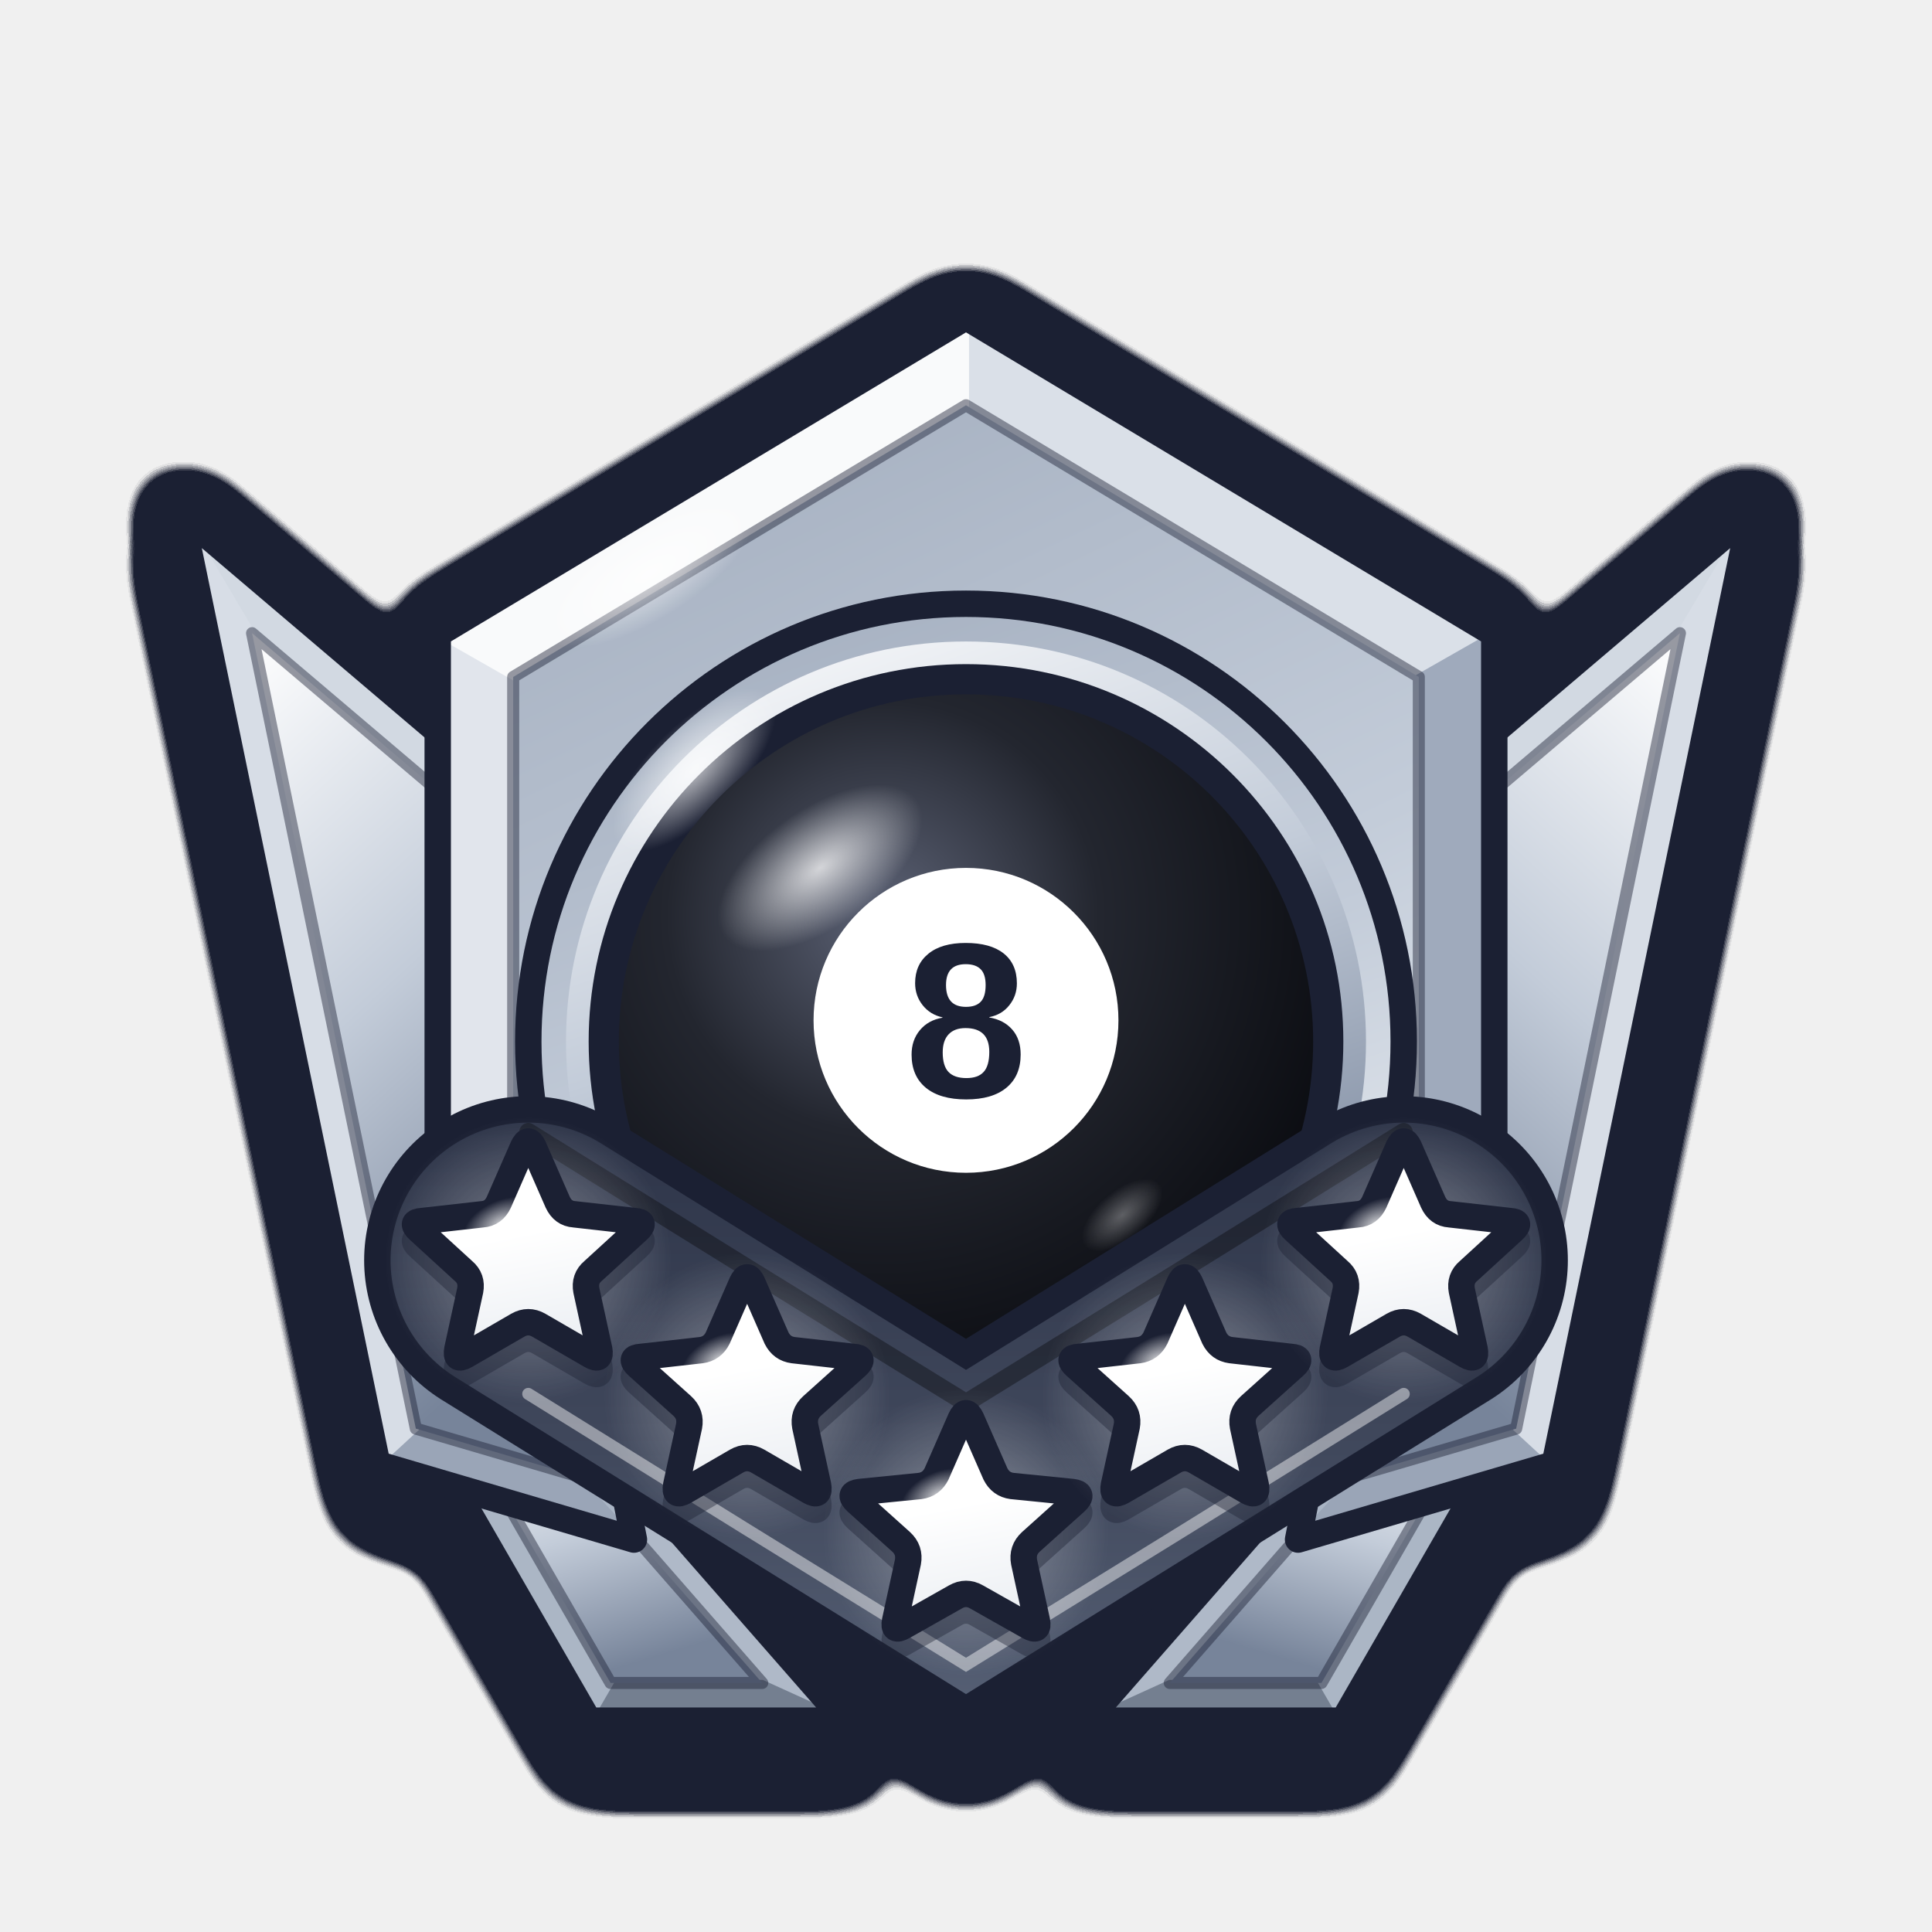
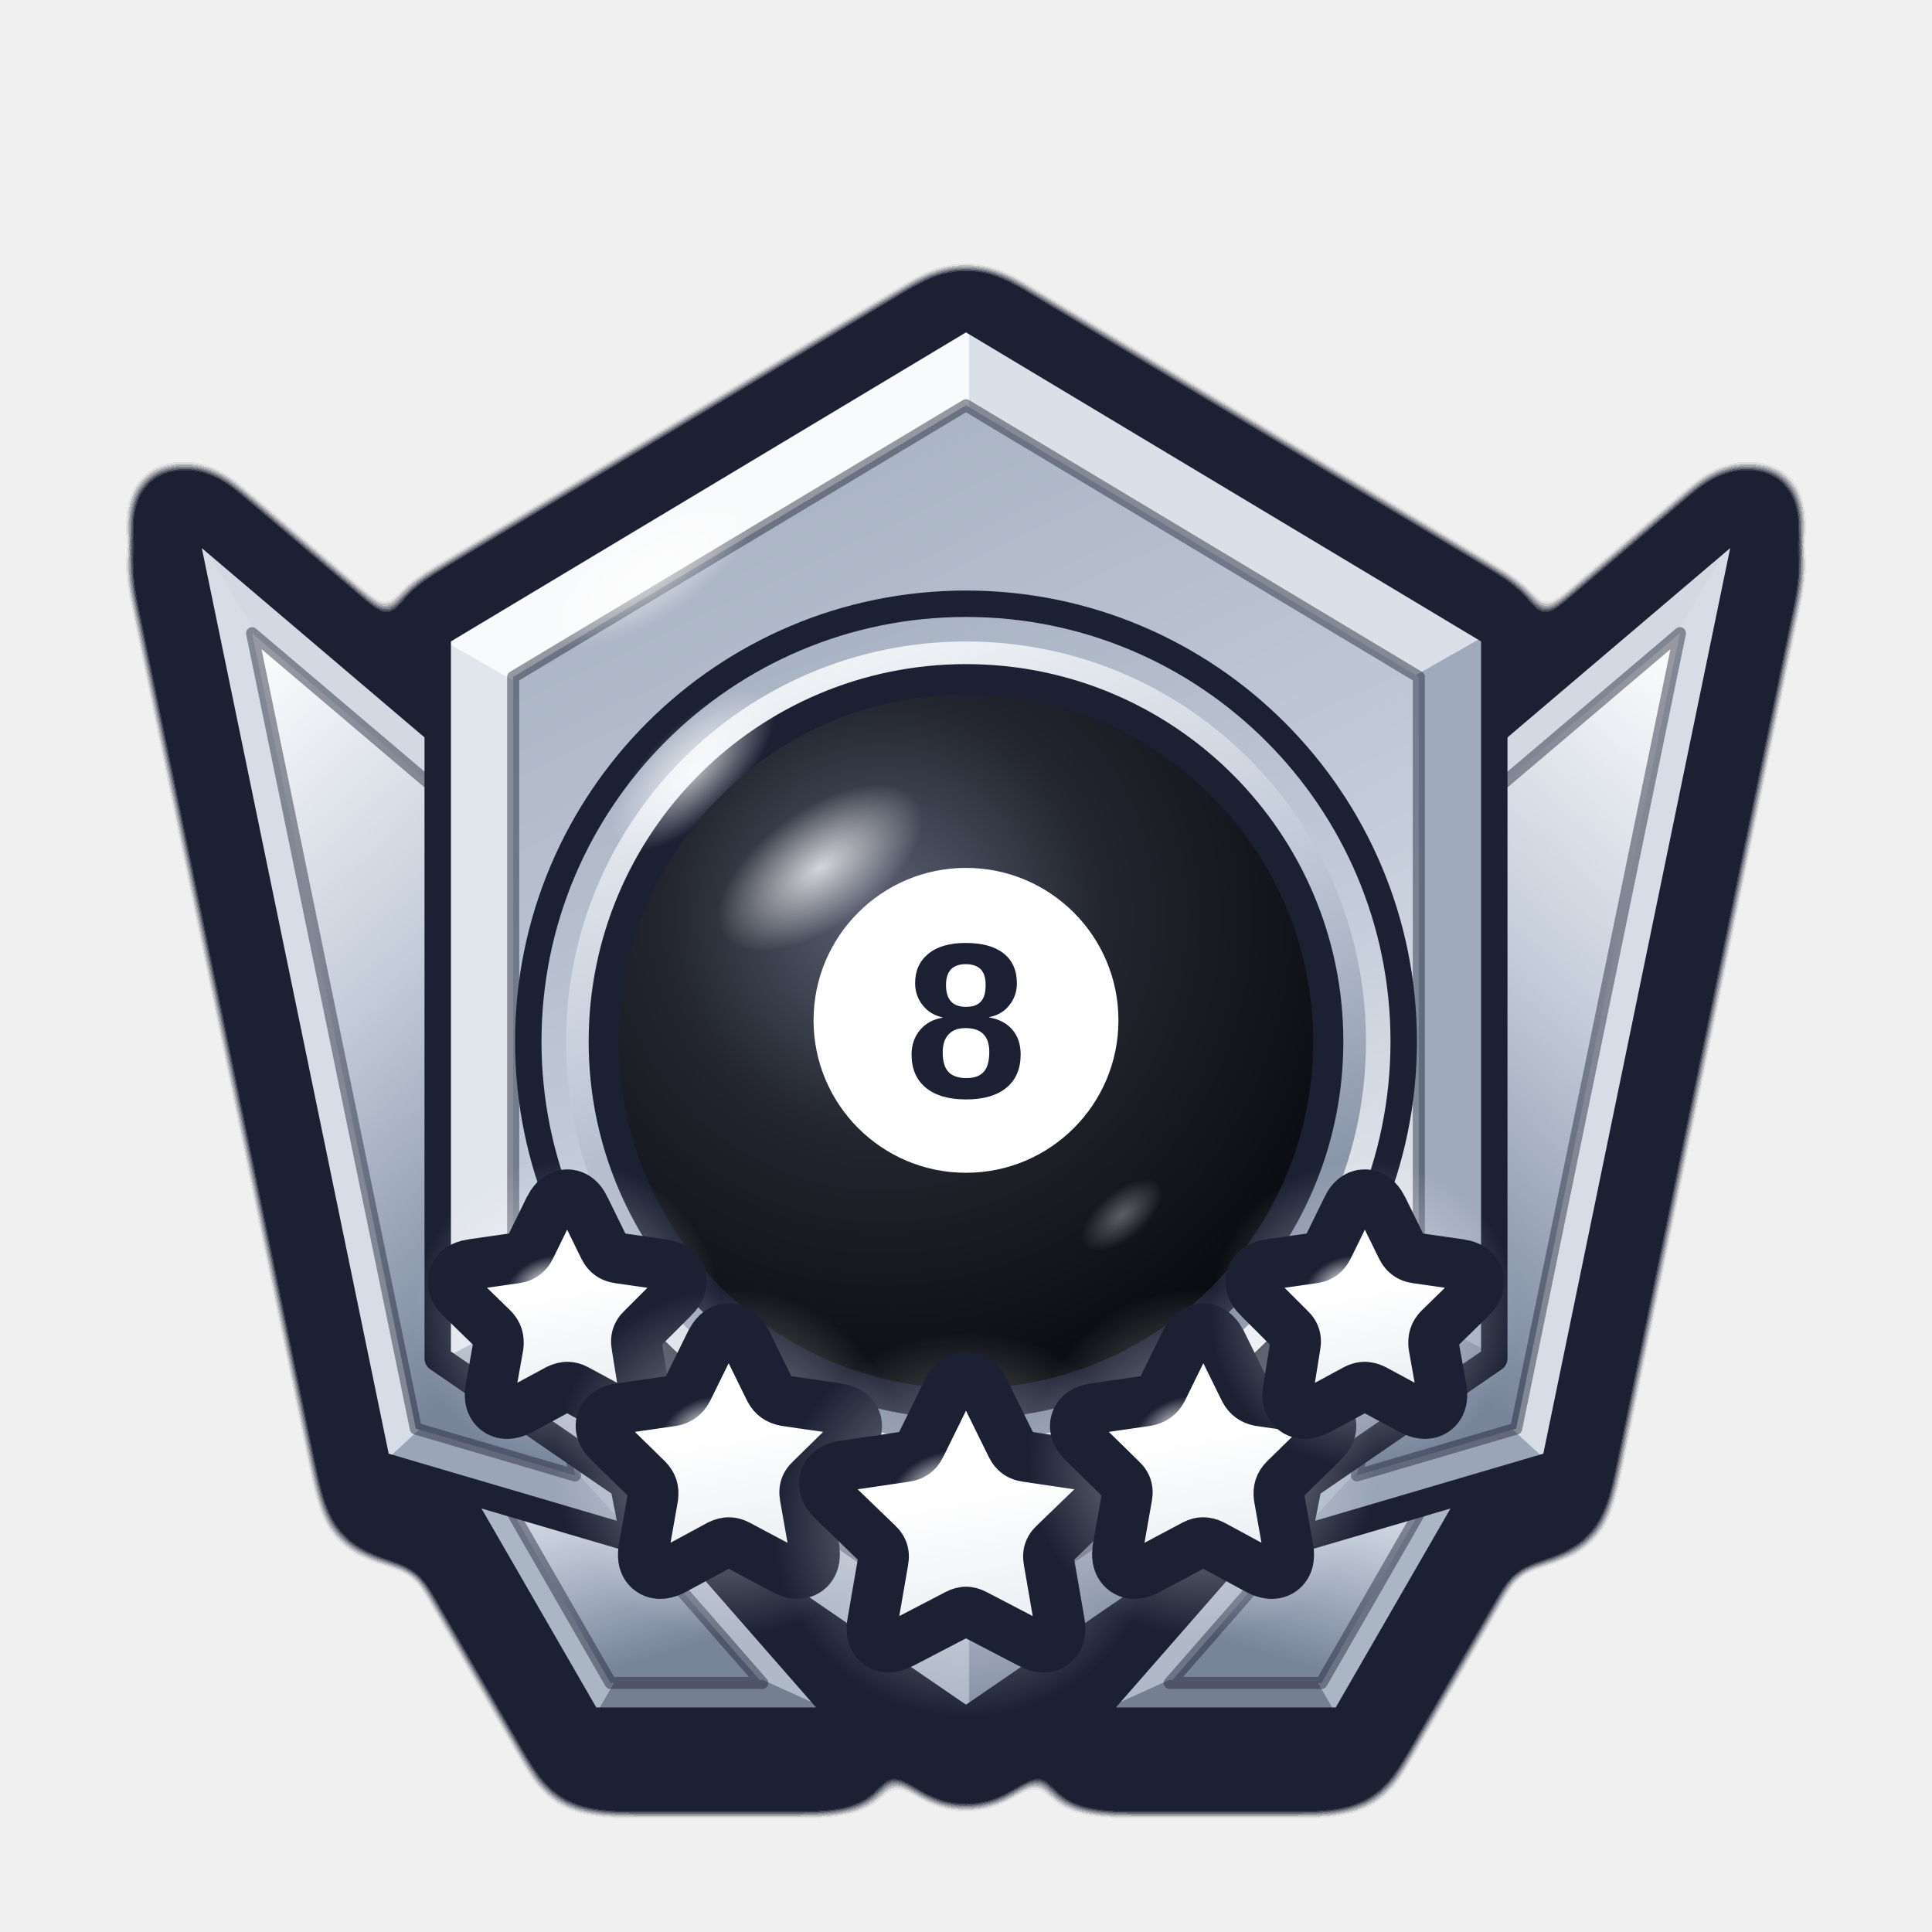
<svg xmlns="http://www.w3.org/2000/svg" width="512" height="512" viewBox="0 0 256 256">
  <defs>
    <linearGradient id="blue" x1="0" y1="0" x2="0.35" y2="1">
      <stop offset="0" stop-color="#9ED3FF" />
      <stop offset="0.45" stop-color="#3B9BFF" />
      <stop offset="1" stop-color="#1F6BD0" />
    </linearGradient>
    <linearGradient id="green" x1="0" y1="0" x2="0.35" y2="1">
      <stop offset="0" stop-color="#A8F5BE" />
      <stop offset="0.45" stop-color="#3DD66B" />
      <stop offset="1" stop-color="#1E9E47" />
    </linearGradient>
    <linearGradient id="red" x1="0" y1="0" x2="0.35" y2="1">
      <stop offset="0" stop-color="#FFA3A3" />
      <stop offset="0.45" stop-color="#FF4D4D" />
      <stop offset="1" stop-color="#C9283A" />
    </linearGradient>
    <linearGradient id="gold" x1="0" y1="0" x2="0.35" y2="1">
      <stop offset="0" stop-color="#FFF1A0" />
      <stop offset="0.45" stop-color="#FFC928" />
      <stop offset="1" stop-color="#DB8E00" />
    </linearGradient>
    <linearGradient id="wood" x1="0" y1="0" x2="0.35" y2="1">
      <stop offset="0" stop-color="#FFD9A0" />
      <stop offset="0.45" stop-color="#E7A35C" />
      <stop offset="1" stop-color="#A8622A" />
    </linearGradient>
    <linearGradient id="darkwood" x1="0" y1="0" x2="0.35" y2="1">
      <stop offset="0" stop-color="#C07A45" />
      <stop offset="0.45" stop-color="#8A4B22" />
      <stop offset="1" stop-color="#5E3014" />
    </linearGradient>
    <linearGradient id="white" x1="0" y1="0" x2="0.35" y2="1">
      <stop offset="0" stop-color="#FFFFFF" />
      <stop offset="0.45" stop-color="#F4F8FF" />
      <stop offset="1" stop-color="#C9D6EA" />
    </linearGradient>
    <linearGradient id="grey" x1="0" y1="0" x2="0.35" y2="1">
      <stop offset="0" stop-color="#E4E9F2" />
      <stop offset="0.45" stop-color="#AEB8C8" />
      <stop offset="1" stop-color="#7B869A" />
    </linearGradient>
    <linearGradient id="steel" x1="0" y1="0" x2="0.35" y2="1">
      <stop offset="0" stop-color="#D8E6F7" />
      <stop offset="0.45" stop-color="#9FB2CC" />
      <stop offset="1" stop-color="#6A7D98" />
    </linearGradient>
    <linearGradient id="cloth" x1="0" y1="0" x2="0.35" y2="1">
      <stop offset="0" stop-color="#6FE08E" />
      <stop offset="0.45" stop-color="#2FA24F" />
      <stop offset="1" stop-color="#1C7A37" />
    </linearGradient>
    <linearGradient id="sad" x1="0" y1="0" x2="0.35" y2="1">
      <stop offset="0" stop-color="#C4D4EE" />
      <stop offset="0.45" stop-color="#8EA3C7" />
      <stop offset="1" stop-color="#5E7299" />
    </linearGradient>
    <linearGradient id="purple" x1="0" y1="0" x2="0.35" y2="1">
      <stop offset="0" stop-color="#D7B8FF" />
      <stop offset="0.45" stop-color="#A259FF" />
      <stop offset="1" stop-color="#6E2FD0" />
    </linearGradient>
    <radialGradient id="shine" cx="0.5" cy="0.5" r="0.5">
      <stop offset="0" stop-color="#FFFFFF" stop-opacity="0.9" />
      <stop offset="1" stop-color="#FFFFFF" stop-opacity="0" />
    </radialGradient>
    <filter id="ink" x="-30%" y="-30%" width="160%" height="160%" color-interpolation-filters="sRGB">
      <feGaussianBlur in="SourceAlpha" stdDeviation="6.92" result="blur" />
      <feComponentTransfer in="blur" result="grown">
        <feFuncA type="linear" slope="7" intercept="-0.35" />
      </feComponentTransfer>
      <feOffset in="grown" dy="6" result="lip" />
      <feMerge result="both">
        <feMergeNode in="lip" />
        <feMergeNode in="grown" />
      </feMerge>
      <feFlood flood-color="#1B2033" />
      <feComposite in2="both" operator="in" result="outline" />
      <feMerge>
        <feMergeNode in="outline" />
        <feMergeNode in="SourceGraphic" />
      </feMerge>
    </filter>
  </defs>
  <defs>
    <filter id="badgeInk" x="-20%" y="-20%" width="140%" height="140%" color-interpolation-filters="sRGB">
      <feGaussianBlur in="SourceAlpha" stdDeviation="3.2" result="blur" />
      <feComponentTransfer in="blur" result="grown">
        <feFuncA type="linear" slope="40" intercept="-0.716" />
      </feComponentTransfer>
      <feOffset in="grown" dy="5" result="lip" />
      <feMerge result="both">
        <feMergeNode in="lip" />
        <feMergeNode in="grown" />
      </feMerge>
      <feFlood flood-color="#1B2033" />
      <feComposite in2="both" operator="in" result="outline" />
      <feMerge>
        <feMergeNode in="outline" />
        <feMergeNode in="SourceGraphic" />
      </feMerge>
    </filter>
  </defs>
  <defs>
    <linearGradient id="m" x1="0" y1="0" x2="0.35" y2="1">
      <stop offset="0.00" stop-color="#FFFFFF" />
      <stop offset="0.50" stop-color="#C3CCD9" />
      <stop offset="1.00" stop-color="#77849A" />
    </linearGradient>
    <linearGradient id="r" x1="0" y1="0" x2="0.35" y2="1">
      <stop offset="0.00" stop-color="#A1ACBD" />
      <stop offset="0.60" stop-color="#C3CCD9" />
      <stop offset="1.00" stop-color="#E7EBF0" />
    </linearGradient>
    <linearGradient id="w" x1="0" y1="0" x2="0.35" y2="1">
      <stop offset="0.00" stop-color="#EAEDF2" />
      <stop offset="0.55" stop-color="#C3CCD9" />
      <stop offset="1.00" stop-color="#77849A" />
    </linearGradient>
    <linearGradient id="c" x1="0" y1="0" x2="0.3" y2="1">
      <stop offset="0.00" stop-color="#FFFFFF" />
      <stop offset="0.55" stop-color="#DEE3EA" />
      <stop offset="1.00" stop-color="#C3CCD9" />
    </linearGradient>
    <linearGradient id="s" x1="0" y1="0" x2="0.2" y2="1">
      <stop offset="0.00" stop-color="#FFFFFF" />
      <stop offset="0.50" stop-color="#FFFFFF" />
      <stop offset="1.00" stop-color="#EDF0F4" />
    </linearGradient>
    <linearGradient id="g" x1="0" y1="0" x2="0.35" y2="1">
      <stop offset="0.00" stop-color="#FFF3A6" />
      <stop offset="0.50" stop-color="#FFC928" />
      <stop offset="1.00" stop-color="#C97F00" />
    </linearGradient>
    <linearGradient id="gr" x1="0" y1="0" x2="0.35" y2="1">
      <stop offset="0.00" stop-color="#E7A816" />
      <stop offset="0.60" stop-color="#FFC928" />
      <stop offset="1.00" stop-color="#FFE274" />
    </linearGradient>
    <radialGradient id="ball" cx="0.38" cy="0.32" r="0.78">
      <stop offset="0" stop-color="#5C6275" />
      <stop offset="0.4" stop-color="#23262F" />
      <stop offset="1" stop-color="#06070B" />
    </radialGradient>
  </defs>
  <g filter="url(#badgeInk)">
    <path d="M48.0 176.0 L84.0 196.0 L80.8 199.9 L61.4 189.1 Z" fill="#C0C8D4" stroke="#C0C8D4" stroke-width="0.8" />
    <path d="M84.0 196.0 L112.0 228.0 L101.0 223.0 L80.8 199.9 Z" fill="#AFB9C8" stroke="#AFB9C8" stroke-width="0.8" />
    <path d="M112.0 228.0 L78.0 228.0 L80.9 223.0 L101.0 223.0 Z" fill="#747F90" stroke="#747F90" stroke-width="0.8" />
    <path d="M78.0 228.0 L48.0 176.0 L61.4 189.1 L80.9 223.0 Z" fill="#ABB6C5" stroke="#ABB6C5" stroke-width="0.8" />
    <path d="M61.4 189.1 L80.8 199.9 L101.0 223.0 L80.9 223.0 Z" fill="url(#m)" />
    <path d="M61.4 189.1 L80.8 199.9 L101.0 223.0 L80.9 223.0 Z" fill="none" stroke="#1B2033" stroke-width="1.6" stroke-opacity="0.45" stroke-linejoin="round" />
    <path d="M48.0 176.0 L84.0 196.0 L112.0 228.0 L78.0 228.0 Z" fill="none" stroke="#1B2033" stroke-width="3.5" stroke-linejoin="round" />
    <path d="M24.0 68.0 L64.0 102.0 L58.5 105.2 L33.4 83.9 Z" fill="#D2D9E2" stroke="#D2D9E2" stroke-width="0.8" />
    <path d="M64.0 102.0 L84.0 204.0 L76.2 195.5 L58.5 105.2 Z" fill="#AAB5C5" stroke="#AAB5C5" stroke-width="0.8" />
    <path d="M84.0 204.0 L50.0 194.0 L55.1 189.3 L76.2 195.5 Z" fill="#9AA5B7" stroke="#9AA5B7" stroke-width="0.8" />
    <path d="M50.0 194.0 L24.0 68.0 L33.4 83.9 L55.1 189.3 Z" fill="#D7DDE6" stroke="#D7DDE6" stroke-width="0.8" />
    <path d="M33.4 83.9 L58.5 105.2 L76.2 195.5 L55.1 189.3 Z" fill="url(#m)" />
    <path d="M33.4 83.9 L58.5 105.2 L76.2 195.5 L55.1 189.3 Z" fill="none" stroke="#1B2033" stroke-width="1.6" stroke-opacity="0.45" stroke-linejoin="round" />
    <path d="M24.0 68.0 L64.0 102.0 L84.0 204.0 L50.0 194.0 Z" fill="none" stroke="#1B2033" stroke-width="3.5" stroke-linejoin="round" />
    <g transform="matrix(-1 0 0 1 256 0)">
      <path d="M48.0 176.0 L84.0 196.0 L80.8 199.9 L61.4 189.1 Z" fill="#C0C8D4" stroke="#C0C8D4" stroke-width="0.8" />
      <path d="M84.0 196.0 L112.0 228.0 L101.0 223.0 L80.8 199.9 Z" fill="#AFB9C8" stroke="#AFB9C8" stroke-width="0.8" />
      <path d="M112.0 228.0 L78.0 228.0 L80.9 223.0 L101.0 223.0 Z" fill="#747F90" stroke="#747F90" stroke-width="0.8" />
      <path d="M78.0 228.0 L48.0 176.0 L61.4 189.1 L80.9 223.0 Z" fill="#ABB6C5" stroke="#ABB6C5" stroke-width="0.8" />
      <path d="M61.4 189.1 L80.8 199.9 L101.0 223.0 L80.9 223.0 Z" fill="url(#m)" />
      <path d="M61.4 189.1 L80.8 199.9 L101.0 223.0 L80.9 223.0 Z" fill="none" stroke="#1B2033" stroke-width="1.6" stroke-opacity="0.45" stroke-linejoin="round" />
      <path d="M48.0 176.0 L84.0 196.0 L112.0 228.0 L78.0 228.0 Z" fill="none" stroke="#1B2033" stroke-width="3.5" stroke-linejoin="round" />
      <path d="M24.0 68.0 L64.0 102.0 L58.5 105.2 L33.4 83.9 Z" fill="#D2D9E2" stroke="#D2D9E2" stroke-width="0.8" />
      <path d="M64.0 102.0 L84.0 204.0 L76.2 195.5 L58.5 105.2 Z" fill="#AAB5C5" stroke="#AAB5C5" stroke-width="0.8" />
      <path d="M84.0 204.0 L50.0 194.0 L55.1 189.3 L76.2 195.5 Z" fill="#9AA5B7" stroke="#9AA5B7" stroke-width="0.8" />
      <path d="M50.0 194.0 L24.0 68.0 L33.4 83.9 L55.1 189.3 Z" fill="#D7DDE6" stroke="#D7DDE6" stroke-width="0.8" />
      <path d="M33.4 83.9 L58.5 105.2 L76.2 195.5 L55.1 189.3 Z" fill="url(#m)" />
      <path d="M33.4 83.9 L58.5 105.2 L76.2 195.5 L55.1 189.3 Z" fill="none" stroke="#1B2033" stroke-width="1.6" stroke-opacity="0.45" stroke-linejoin="round" />
      <path d="M24.0 68.0 L64.0 102.0 L84.0 204.0 L50.0 194.0 Z" fill="none" stroke="#1B2033" stroke-width="3.5" stroke-linejoin="round" />
    </g>
    <path d="M128.0 42.0 L198.0 84.0 L188.0 89.7 L128.0 53.7 Z" fill="#DAE0E8" stroke="#DAE0E8" stroke-width="0.8" />
    <path d="M198.0 84.0 L198.0 180.0 L188.0 174.7 L188.0 89.7 Z" fill="#9FAABC" stroke="#9FAABC" stroke-width="0.8" />
    <path d="M198.0 180.0 L128.0 228.0 L128.0 215.9 L188.0 174.7 Z" fill="#838FA4" stroke="#838FA4" stroke-width="0.8" />
    <path d="M128.0 228.0 L58.0 180.0 L68.0 174.7 L128.0 215.9 Z" fill="#ABB5C5" stroke="#ABB5C5" stroke-width="0.8" />
    <path d="M58.0 180.0 L58.0 84.0 L68.0 89.7 L68.0 174.7 Z" fill="#E1E5EC" stroke="#E1E5EC" stroke-width="0.8" />
    <path d="M58.0 84.0 L128.0 42.0 L128.0 53.7 L68.0 89.7 Z" fill="#F9FAFB" stroke="#F9FAFB" stroke-width="0.8" />
    <path d="M128.0 53.7 L188.0 89.7 L188.0 174.7 L128.0 215.9 L68.0 174.7 L68.0 89.7 Z" fill="url(#r)" />
    <path d="M128.0 53.7 L188.0 89.7 L188.0 174.7 L128.0 215.9 L68.0 174.7 L68.0 89.7 Z" fill="none" stroke="#1B2033" stroke-width="1.6" stroke-opacity="0.45" stroke-linejoin="round" />
    <path d="M128.0 42.0 L198.0 84.0 L198.0 180.0 L128.0 228.0 L58.0 180.0 L58.0 84.0 Z" fill="none" stroke="#1B2033" stroke-width="3.5" stroke-linejoin="round" />
    <ellipse cx="86" cy="76" rx="16" ry="6" fill="url(#shine)" opacity="0.75" transform="rotate(-32 86 76)" />
    <circle cx="128" cy="138" r="58" fill="url(#r)" stroke="#1B2033" stroke-width="3.5" />
    <circle cx="128" cy="138" r="53" fill="url(#m)" />
    <circle cx="128" cy="138" r="50" fill="#1B2033" />
    <ellipse cx="92" cy="102" rx="14" ry="6" fill="url(#shine)" opacity="0.8" transform="rotate(-45 92 102)" />
    <circle cx="128" cy="138" r="46" fill="url(#ball)" />
    <circle cx="128.0" cy="135.2" r="20.2" fill="#FFFFFF" />
    <text x="128.0" y="145.4" font-family="Arial Black, Arial, sans-serif" font-weight="900" font-size="29.3" text-anchor="middle" fill="#1B2033">8</text>
    <ellipse cx="108.68" cy="115.0" rx="15.64" ry="7.82" fill="url(#shine)" opacity="0.85" transform="rotate(-35 108.68 115.0)" />
    <ellipse cx="148.7" cy="161.0" rx="6.44" ry="3.22" fill="url(#shine)" opacity="0.35" transform="rotate(-40 148.7 161.0)" />
    <defs>
-       <linearGradient id="tray" gradientUnits="userSpaceOnUse" x1="0" y1="147.0" x2="0" y2="229.0">
-         <stop offset="0" stop-color="#2D3448" />
-         <stop offset="0.55" stop-color="#40485C" />
-         <stop offset="1" stop-color="#576176" />
-       </linearGradient>
      <radialGradient id="glow">
-         <stop offset="0" stop-color="#FFFFFF" stop-opacity="0.5" />
+         <stop offset="0" stop-color="#FFFFFF" stop-opacity="0.55" />
        <stop offset="1" stop-color="#FFFFFF" stop-opacity="0" />
      </radialGradient>
    </defs>
-     <path d="M70.0 167.0 L99.0 185.0 L128.0 203.0 L157.0 185.0 L186.0 167.0" fill="none" stroke-linecap="round" stroke-linejoin="miter" stroke-miterlimit="4" stroke="#1B2033" stroke-width="43.5" />
-     <path d="M70.0 167.0 L99.0 185.0 L128.0 203.0 L157.0 185.0 L186.0 167.0" fill="none" stroke-linecap="round" stroke-linejoin="miter" stroke-miterlimit="4" stroke="url(#tray)" stroke-width="36.5" />
-     <path d="M70.0 184.7 L99.0 202.7 L128.0 220.6 L157.0 202.7 L186.0 184.7" fill="none" stroke="#FFFFFF" stroke-width="1.6" stroke-opacity="0.45" stroke-linecap="round" />
-     <path d="M70.0 150.0 L99.0 168.0 L128.0 185.9 L157.0 168.0 L186.0 150.0" fill="none" stroke="#000000" stroke-width="2.4" stroke-opacity="0.35" stroke-linecap="round" />
-     <circle cx="70.0" cy="167.0" r="19.0" fill="url(#glow)" opacity="0.8" />
-     <path opacity="0.4" d="M69.3 154.2 Q70.0 152.7 70.7 154.2 L73.9 161.5 Q74.6 163.0 76.1 163.1 L84.1 164.0 Q85.7 164.1 84.5 165.2 L78.6 170.6 Q77.4 171.6 77.7 173.2 L79.4 181.0 Q79.7 182.6 78.3 181.8 L71.4 177.8 Q70.0 177.0 68.6 177.8 L61.7 181.8 Q60.3 182.6 60.6 181.0 L62.3 173.2 Q62.6 171.6 61.4 170.6 L55.5 165.2 Q54.3 164.1 55.9 164.0 L63.9 163.1 Q65.4 163.0 66.1 161.5 Z" fill="#000000" stroke="#1B2033" stroke-width="3.5" stroke-linejoin="round" />
-     <ellipse cx="66.37" cy="164.29" rx="5.28" ry="2.97" fill="url(#shine)" opacity="0.85" transform="rotate(-25 66.37 164.29)" />
-     <path d="M69.3 152.0 Q70.0 150.5 70.7 152.0 L73.9 159.3 Q74.6 160.8 76.1 160.9 L84.1 161.8 Q85.7 161.9 84.5 163.0 L78.6 168.4 Q77.4 169.4 77.7 171.0 L79.4 178.8 Q79.7 180.4 78.3 179.6 L71.4 175.6 Q70.0 174.8 68.6 175.6 L61.7 179.6 Q60.3 180.4 60.6 178.8 L62.3 171.0 Q62.6 169.4 61.4 168.4 L55.5 163.0 Q54.3 161.9 55.9 161.8 L63.9 160.9 Q65.4 160.8 66.1 159.3 Z" fill="url(#s)" stroke="#1B2033" stroke-width="3.5" stroke-linejoin="round" />
-     <ellipse cx="66.37" cy="162.09" rx="5.28" ry="2.97" fill="url(#shine)" opacity="0.85" transform="rotate(-25 66.37 162.09)" />
-     <circle cx="99.0" cy="185.0" r="19.0" fill="url(#glow)" opacity="0.8" />
-     <path opacity="0.4" d="M98.3 172.2 Q99.0 170.7 99.7 172.2 L102.9 179.5 Q103.6 180.9 105.1 181.1 L113.1 182.0 Q114.7 182.1 113.5 183.2 L107.6 188.5 Q106.4 189.6 106.7 191.2 L108.4 199.0 Q108.7 200.6 107.3 199.8 L100.4 195.8 Q99.0 195.0 97.6 195.8 L90.7 199.8 Q89.3 200.6 89.6 199.0 L91.3 191.2 Q91.6 189.6 90.4 188.5 L84.5 183.2 Q83.3 182.1 84.9 182.0 L92.9 181.1 Q94.4 180.9 95.1 179.5 Z" fill="#000000" stroke="#1B2033" stroke-width="3.5" stroke-linejoin="round" />
-     <ellipse cx="95.37" cy="182.27" rx="5.28" ry="2.97" fill="url(#shine)" opacity="0.85" transform="rotate(-25 95.37 182.27)" />
-     <path d="M98.3 170.0 Q99.0 168.5 99.7 170.0 L102.9 177.3 Q103.6 178.7 105.1 178.9 L113.1 179.8 Q114.7 179.9 113.5 181.0 L107.6 186.3 Q106.4 187.4 106.7 189.0 L108.4 196.8 Q108.7 198.4 107.3 197.6 L100.4 193.6 Q99.0 192.8 97.6 193.6 L90.7 197.6 Q89.3 198.4 89.6 196.8 L91.3 189.0 Q91.6 187.4 90.4 186.3 L84.5 181.0 Q83.3 179.9 84.9 179.8 L92.9 178.9 Q94.4 178.7 95.1 177.3 Z" fill="url(#s)" stroke="#1B2033" stroke-width="3.5" stroke-linejoin="round" />
-     <ellipse cx="95.37" cy="180.07" rx="5.28" ry="2.97" fill="url(#shine)" opacity="0.85" transform="rotate(-25 95.37 180.07)" />
-     <circle cx="128.0" cy="203.0" r="19.0" fill="url(#glow)" opacity="0.8" />
-     <path opacity="0.4" d="M127.3 190.2 Q128.0 188.7 128.7 190.2 L131.9 197.5 Q132.6 198.9 134.1 199.1 L142.1 199.9 Q143.7 200.1 142.5 201.2 L136.6 206.5 Q135.4 207.6 135.7 209.2 L137.4 217.0 Q137.7 218.5 136.3 217.7 L129.4 213.8 Q128.0 213.0 126.6 213.8 L119.7 217.7 Q118.3 218.5 118.6 217.0 L120.3 209.2 Q120.6 207.6 119.4 206.5 L113.5 201.2 Q112.3 200.1 113.9 199.9 L121.9 199.1 Q123.4 198.9 124.1 197.5 Z" fill="#000000" stroke="#1B2033" stroke-width="3.5" stroke-linejoin="round" />
-     <ellipse cx="124.37" cy="200.25" rx="5.28" ry="2.97" fill="url(#shine)" opacity="0.85" transform="rotate(-25 124.37 200.25)" />
-     <path d="M127.3 188.0 Q128.0 186.5 128.7 188.0 L131.9 195.3 Q132.6 196.7 134.1 196.9 L142.1 197.7 Q143.7 197.9 142.5 199.0 L136.6 204.3 Q135.4 205.4 135.7 207.0 L137.4 214.8 Q137.7 216.3 136.3 215.5 L129.4 211.6 Q128.0 210.8 126.6 211.6 L119.7 215.5 Q118.3 216.3 118.6 214.8 L120.3 207.0 Q120.6 205.4 119.4 204.3 L113.5 199.0 Q112.3 197.9 113.9 197.7 L121.9 196.9 Q123.4 196.7 124.1 195.3 Z" fill="url(#s)" stroke="#1B2033" stroke-width="3.5" stroke-linejoin="round" />
-     <ellipse cx="124.37" cy="198.05" rx="5.28" ry="2.97" fill="url(#shine)" opacity="0.85" transform="rotate(-25 124.37 198.05)" />
-     <circle cx="157.0" cy="185.0" r="19.0" fill="url(#glow)" opacity="0.8" />
-     <path opacity="0.4" d="M156.3 172.2 Q157.0 170.7 157.7 172.2 L160.9 179.5 Q161.6 180.9 163.1 181.1 L171.1 182.0 Q172.7 182.1 171.5 183.2 L165.6 188.5 Q164.4 189.6 164.7 191.2 L166.4 199.0 Q166.7 200.6 165.3 199.8 L158.4 195.8 Q157.0 195.0 155.6 195.8 L148.7 199.8 Q147.3 200.6 147.6 199.0 L149.3 191.2 Q149.6 189.6 148.4 188.5 L142.5 183.2 Q141.3 182.1 142.9 182.0 L150.9 181.1 Q152.4 180.9 153.1 179.5 Z" fill="#000000" stroke="#1B2033" stroke-width="3.5" stroke-linejoin="round" />
-     <ellipse cx="153.37" cy="182.27" rx="5.28" ry="2.97" fill="url(#shine)" opacity="0.85" transform="rotate(-25 153.37 182.27)" />
-     <path d="M156.3 170.0 Q157.0 168.5 157.7 170.0 L160.9 177.3 Q161.6 178.7 163.1 178.9 L171.1 179.8 Q172.7 179.9 171.5 181.0 L165.6 186.3 Q164.4 187.4 164.7 189.0 L166.4 196.8 Q166.7 198.4 165.3 197.6 L158.4 193.6 Q157.0 192.8 155.6 193.6 L148.7 197.6 Q147.3 198.4 147.6 196.8 L149.3 189.0 Q149.6 187.4 148.4 186.3 L142.5 181.0 Q141.3 179.9 142.9 179.8 L150.9 178.9 Q152.4 178.7 153.1 177.3 Z" fill="url(#s)" stroke="#1B2033" stroke-width="3.5" stroke-linejoin="round" />
-     <ellipse cx="153.37" cy="180.07" rx="5.28" ry="2.97" fill="url(#shine)" opacity="0.85" transform="rotate(-25 153.37 180.07)" />
-     <circle cx="186.0" cy="167.0" r="19.0" fill="url(#glow)" opacity="0.8" />
-     <path opacity="0.4" d="M185.3 154.2 Q186.0 152.7 186.7 154.2 L189.9 161.5 Q190.6 163.0 192.1 163.1 L200.1 164.0 Q201.7 164.1 200.5 165.2 L194.6 170.6 Q193.4 171.6 193.7 173.2 L195.4 181.0 Q195.7 182.6 194.3 181.8 L187.4 177.8 Q186.0 177.0 184.6 177.8 L177.7 181.8 Q176.3 182.6 176.6 181.0 L178.3 173.2 Q178.6 171.6 177.4 170.6 L171.5 165.2 Q170.3 164.1 171.9 164.0 L179.9 163.1 Q181.4 163.0 182.1 161.5 Z" fill="#000000" stroke="#1B2033" stroke-width="3.5" stroke-linejoin="round" />
-     <ellipse cx="182.37" cy="164.29" rx="5.28" ry="2.97" fill="url(#shine)" opacity="0.85" transform="rotate(-25 182.37 164.29)" />
-     <path d="M185.3 152.0 Q186.0 150.5 186.7 152.0 L189.9 159.3 Q190.6 160.8 192.1 160.9 L200.1 161.8 Q201.7 161.9 200.5 163.0 L194.6 168.4 Q193.4 169.4 193.7 171.0 L195.4 178.8 Q195.7 180.4 194.3 179.6 L187.4 175.6 Q186.0 174.8 184.6 175.6 L177.7 179.6 Q176.3 180.4 176.6 178.8 L178.3 171.0 Q178.6 169.4 177.4 168.4 L171.5 163.0 Q170.3 161.9 171.9 161.8 L179.9 160.9 Q181.4 160.8 182.1 159.3 Z" fill="url(#s)" stroke="#1B2033" stroke-width="3.5" stroke-linejoin="round" />
-     <ellipse cx="182.37" cy="162.09" rx="5.28" ry="2.97" fill="url(#shine)" opacity="0.85" transform="rotate(-25 182.37 162.09)" />
+     <circle cx="75.2" cy="174.1" r="20.5" fill="url(#glow)" />
+     <path d="M74.2 163.9 Q75.2 161.9 76.1 163.9 L78.6 169.0 Q79.6 171.0 81.8 171.3 L87.4 172.1 Q89.6 172.4 88.0 173.9 L84.0 177.9 Q82.4 179.4 82.8 181.6 L83.7 187.2 Q84.1 189.4 82.1 188.4 L77.1 185.7 Q75.2 184.7 73.2 185.7 L68.2 188.4 Q66.2 189.4 66.6 187.2 L67.6 181.6 Q67.9 179.4 66.4 177.9 L62.3 173.9 Q60.7 172.4 62.9 172.1 L68.5 171.3 Q70.7 171.0 71.7 169.0 Z" fill="#000000" opacity="0.35" />
+     <path d="M74.2 160.9 Q75.2 158.9 76.1 160.9 L78.6 166.0 Q79.6 168.0 81.8 168.3 L87.4 169.1 Q89.6 169.4 88.0 170.9 L84.0 174.9 Q82.4 176.4 82.8 178.6 L83.7 184.2 Q84.1 186.4 82.1 185.4 L77.1 182.7 Q75.2 181.7 73.2 182.7 L68.2 185.4 Q66.2 186.4 66.6 184.2 L67.6 178.6 Q67.9 176.4 66.4 174.9 L62.3 170.9 Q60.7 169.4 62.9 169.1 L68.5 168.3 Q70.7 168.0 71.7 166.0 Z" fill="#1B2033" stroke="#1B2033" stroke-width="9.9" stroke-linejoin="round" />
+     <path d="M74.2 160.9 Q75.2 158.9 76.1 160.9 L78.6 166.0 Q79.6 168.0 81.8 168.3 L87.4 169.1 Q89.6 169.4 88.0 170.9 L84.0 174.9 Q82.4 176.4 82.8 178.6 L83.7 184.2 Q84.1 186.4 82.1 185.4 L77.1 182.7 Q75.2 181.7 73.2 182.7 L68.2 185.4 Q66.2 186.4 66.6 184.2 L67.6 178.6 Q67.9 176.4 66.4 174.9 L62.3 170.9 Q60.7 169.4 62.9 169.1 L68.5 168.3 Q70.7 168.0 71.7 166.0 Z" fill="url(#s)" stroke="#1B2033" stroke-width="3.5" stroke-linejoin="round" />
+     <ellipse cx="71.81" cy="169.541" rx="4.864" ry="2.736" fill="url(#shine)" opacity="0.85" transform="rotate(-25 71.80951 169.5405)" />
+     <circle cx="96.6" cy="193.8" r="23.1" fill="url(#glow)" />
+     <path d="M95.6 181.6 Q96.6 179.7 97.5 181.6 L100.6 187.9 Q101.6 189.8 103.8 190.2 L110.7 191.2 Q112.8 191.5 111.3 193.0 L106.3 197.9 Q104.7 199.4 105.1 201.6 L106.3 208.4 Q106.6 210.6 104.7 209.6 L98.5 206.3 Q96.6 205.3 94.6 206.3 L88.5 209.6 Q86.5 210.6 86.9 208.4 L88.1 201.6 Q88.4 199.4 86.9 197.9 L81.9 193.0 Q80.3 191.5 82.5 191.2 L89.4 190.2 Q91.5 189.8 92.5 187.9 Z" fill="#000000" opacity="0.35" />
+     <path d="M95.6 178.6 Q96.6 176.7 97.5 178.6 L100.6 184.9 Q101.6 186.8 103.8 187.2 L110.7 188.2 Q112.8 188.5 111.3 190.0 L106.3 194.9 Q104.7 196.4 105.1 198.6 L106.3 205.4 Q106.6 207.6 104.7 206.6 L98.5 203.3 Q96.6 202.3 94.6 203.3 L88.5 206.6 Q86.5 207.6 86.9 205.4 L88.1 198.6 Q88.4 196.4 86.9 194.9 L81.9 190.0 Q80.3 188.5 82.5 188.2 L89.4 187.2 Q91.5 186.8 92.5 184.9 Z" fill="#1B2033" stroke="#1B2033" stroke-width="9.9" stroke-linejoin="round" />
+     <path d="M95.6 178.6 Q96.6 176.7 97.5 178.6 L100.6 184.9 Q101.6 186.8 103.8 187.2 L110.7 188.2 Q112.8 188.5 111.3 190.0 L106.3 194.9 Q104.7 196.4 105.1 198.6 L106.3 205.4 Q106.6 207.6 104.7 206.6 L98.5 203.3 Q96.6 202.3 94.6 203.3 L88.5 206.6 Q86.5 207.6 86.9 205.4 L88.1 198.6 Q88.4 196.4 86.9 194.9 L81.9 190.0 Q80.3 188.5 82.5 188.2 L89.4 187.2 Q91.5 186.8 92.5 184.9 Z" fill="url(#s)" stroke="#1B2033" stroke-width="3.5" stroke-linejoin="round" />
+     <ellipse cx="92.812" cy="188.623" rx="5.472" ry="3.078" fill="url(#shine)" opacity="0.85" transform="rotate(-25 92.81207 188.6231)" />
+     <circle cx="128.0" cy="202.0" r="25.7" fill="url(#glow)" />
+     <path d="M127.0 188.0 Q128.0 186.0 129.0 188.0 L132.6 195.3 Q133.6 197.3 135.8 197.6 L143.9 198.8 Q146.1 199.1 144.5 200.7 L138.6 206.4 Q137.0 207.9 137.4 210.1 L138.8 218.2 Q139.2 220.4 137.2 219.3 L129.9 215.5 Q128.0 214.5 126.1 215.5 L118.8 219.3 Q116.8 220.4 117.2 218.2 L118.6 210.1 Q119.0 207.9 117.4 206.4 L111.5 200.7 Q109.9 199.1 112.1 198.8 L120.2 197.6 Q122.4 197.3 123.4 195.3 Z" fill="#000000" opacity="0.35" />
+     <path d="M127.0 185.0 Q128.0 183.0 129.0 185.0 L132.6 192.3 Q133.6 194.3 135.8 194.6 L143.9 195.8 Q146.1 196.1 144.5 197.7 L138.6 203.4 Q137.0 204.9 137.4 207.1 L138.8 215.2 Q139.2 217.4 137.2 216.3 L129.9 212.5 Q128.0 211.5 126.1 212.5 L118.8 216.3 Q116.8 217.4 117.2 215.2 L118.6 207.1 Q119.0 204.9 117.4 203.4 L111.5 197.7 Q109.9 196.1 112.1 195.8 L120.2 194.6 Q122.4 194.3 123.4 192.3 Z" fill="#1B2033" stroke="#1B2033" stroke-width="9.9" stroke-linejoin="round" />
+     <path d="M127.0 185.0 Q128.0 183.0 129.0 185.0 L132.6 192.3 Q133.6 194.3 135.8 194.6 L143.9 195.8 Q146.1 196.1 144.5 197.7 L138.6 203.4 Q137.0 204.9 137.4 207.1 L138.8 215.2 Q139.2 217.4 137.2 216.3 L129.9 212.5 Q128.0 211.5 126.1 212.5 L118.8 216.3 Q116.8 217.4 117.2 215.2 L118.6 207.1 Q119.0 204.9 117.4 203.4 L111.5 197.7 Q109.9 196.1 112.1 195.8 L120.2 194.6 Q122.4 194.3 123.4 192.3 Z" fill="url(#s)" stroke="#1B2033" stroke-width="3.5" stroke-linejoin="round" />
+     <ellipse cx="123.82" cy="196.3" rx="6.08" ry="3.42" fill="url(#shine)" opacity="0.85" transform="rotate(-25 123.82 196.3)" />
+     <circle cx="159.4" cy="193.8" r="23.1" fill="url(#glow)" />
+     <path d="M158.5 181.6 Q159.4 179.7 160.4 181.6 L163.5 187.9 Q164.5 189.8 166.6 190.2 L173.5 191.2 Q175.7 191.5 174.1 193.0 L169.1 197.9 Q167.6 199.4 167.9 201.6 L169.1 208.4 Q169.5 210.6 167.5 209.6 L161.4 206.3 Q159.4 205.3 157.5 206.3 L151.3 209.6 Q149.4 210.6 149.7 208.4 L150.9 201.6 Q151.3 199.4 149.7 197.9 L144.7 193.0 Q143.2 191.5 145.3 191.2 L152.2 190.2 Q154.4 189.8 155.4 187.9 Z" fill="#000000" opacity="0.35" />
+     <path d="M158.5 178.6 Q159.4 176.7 160.4 178.6 L163.5 184.9 Q164.5 186.8 166.6 187.2 L173.5 188.2 Q175.7 188.5 174.1 190.0 L169.1 194.9 Q167.6 196.4 167.9 198.6 L169.1 205.4 Q169.5 207.6 167.5 206.6 L161.4 203.3 Q159.4 202.3 157.5 203.3 L151.3 206.6 Q149.4 207.6 149.7 205.4 L150.9 198.6 Q151.3 196.4 149.7 194.9 L144.7 190.0 Q143.2 188.5 145.3 188.2 L152.2 187.2 Q154.4 186.8 155.4 184.9 Z" fill="#1B2033" stroke="#1B2033" stroke-width="9.9" stroke-linejoin="round" />
+     <path d="M158.5 178.6 Q159.4 176.7 160.4 178.6 L163.5 184.9 Q164.5 186.8 166.6 187.2 L173.5 188.2 Q175.7 188.5 174.1 190.0 L169.1 194.9 Q167.6 196.4 167.9 198.6 L169.1 205.4 Q169.5 207.6 167.5 206.6 L161.4 203.3 Q159.4 202.3 157.5 203.3 L151.3 206.6 Q149.4 207.6 149.7 205.4 L150.9 198.6 Q151.3 196.4 149.7 194.9 L144.7 190.0 Q143.2 188.5 145.3 188.2 L152.2 187.2 Q154.4 186.8 155.4 184.9 Z" fill="url(#s)" stroke="#1B2033" stroke-width="3.5" stroke-linejoin="round" />
+     <ellipse cx="155.664" cy="188.623" rx="5.472" ry="3.078" fill="url(#shine)" opacity="0.85" transform="rotate(-25 155.6639 188.6231)" />
+     <circle cx="180.8" cy="174.1" r="20.5" fill="url(#glow)" />
+     <path d="M179.9 163.9 Q180.8 161.9 181.8 163.9 L184.3 169.0 Q185.3 171.0 187.5 171.3 L193.1 172.1 Q195.3 172.4 193.7 173.9 L189.6 177.9 Q188.1 179.4 188.4 181.6 L189.4 187.2 Q189.8 189.4 187.8 188.4 L182.8 185.7 Q180.8 184.7 178.9 185.7 L173.9 188.4 Q171.9 189.4 172.3 187.2 L173.2 181.6 Q173.6 179.4 172.0 177.9 L168.0 173.9 Q166.4 172.4 168.6 172.1 L174.2 171.3 Q176.4 171.0 177.4 169.0 Z" fill="#000000" opacity="0.35" />
+     <path d="M179.9 160.9 Q180.8 158.9 181.8 160.9 L184.3 166.0 Q185.3 168.0 187.5 168.3 L193.1 169.1 Q195.3 169.4 193.7 170.9 L189.6 174.9 Q188.1 176.4 188.4 178.6 L189.4 184.2 Q189.8 186.4 187.8 185.4 L182.8 182.7 Q180.8 181.7 178.9 182.7 L173.9 185.4 Q171.9 186.4 172.3 184.2 L173.2 178.6 Q173.6 176.4 172.0 174.9 L168.0 170.9 Q166.4 169.4 168.6 169.1 L174.2 168.3 Q176.4 168.0 177.4 166.0 Z" fill="#1B2033" stroke="#1B2033" stroke-width="9.9" stroke-linejoin="round" />
+     <path d="M179.9 160.9 Q180.8 158.9 181.8 160.9 L184.3 166.0 Q185.3 168.0 187.5 168.3 L193.1 169.1 Q195.3 169.4 193.7 170.9 L189.6 174.9 Q188.1 176.4 188.4 178.6 L189.4 184.2 Q189.8 186.4 187.8 185.4 L182.8 182.7 Q180.8 181.7 178.9 182.7 L173.9 185.4 Q171.9 186.4 172.3 184.2 L173.2 178.6 Q173.6 176.4 172.0 174.9 L168.0 170.9 Q166.4 169.4 168.6 169.1 L174.2 168.3 Q176.4 168.0 177.4 166.0 Z" fill="url(#s)" stroke="#1B2033" stroke-width="3.5" stroke-linejoin="round" />
+     <ellipse cx="177.502" cy="169.541" rx="4.864" ry="2.736" fill="url(#shine)" opacity="0.85" transform="rotate(-25 177.5025 169.5405)" />
  </g>
</svg>
